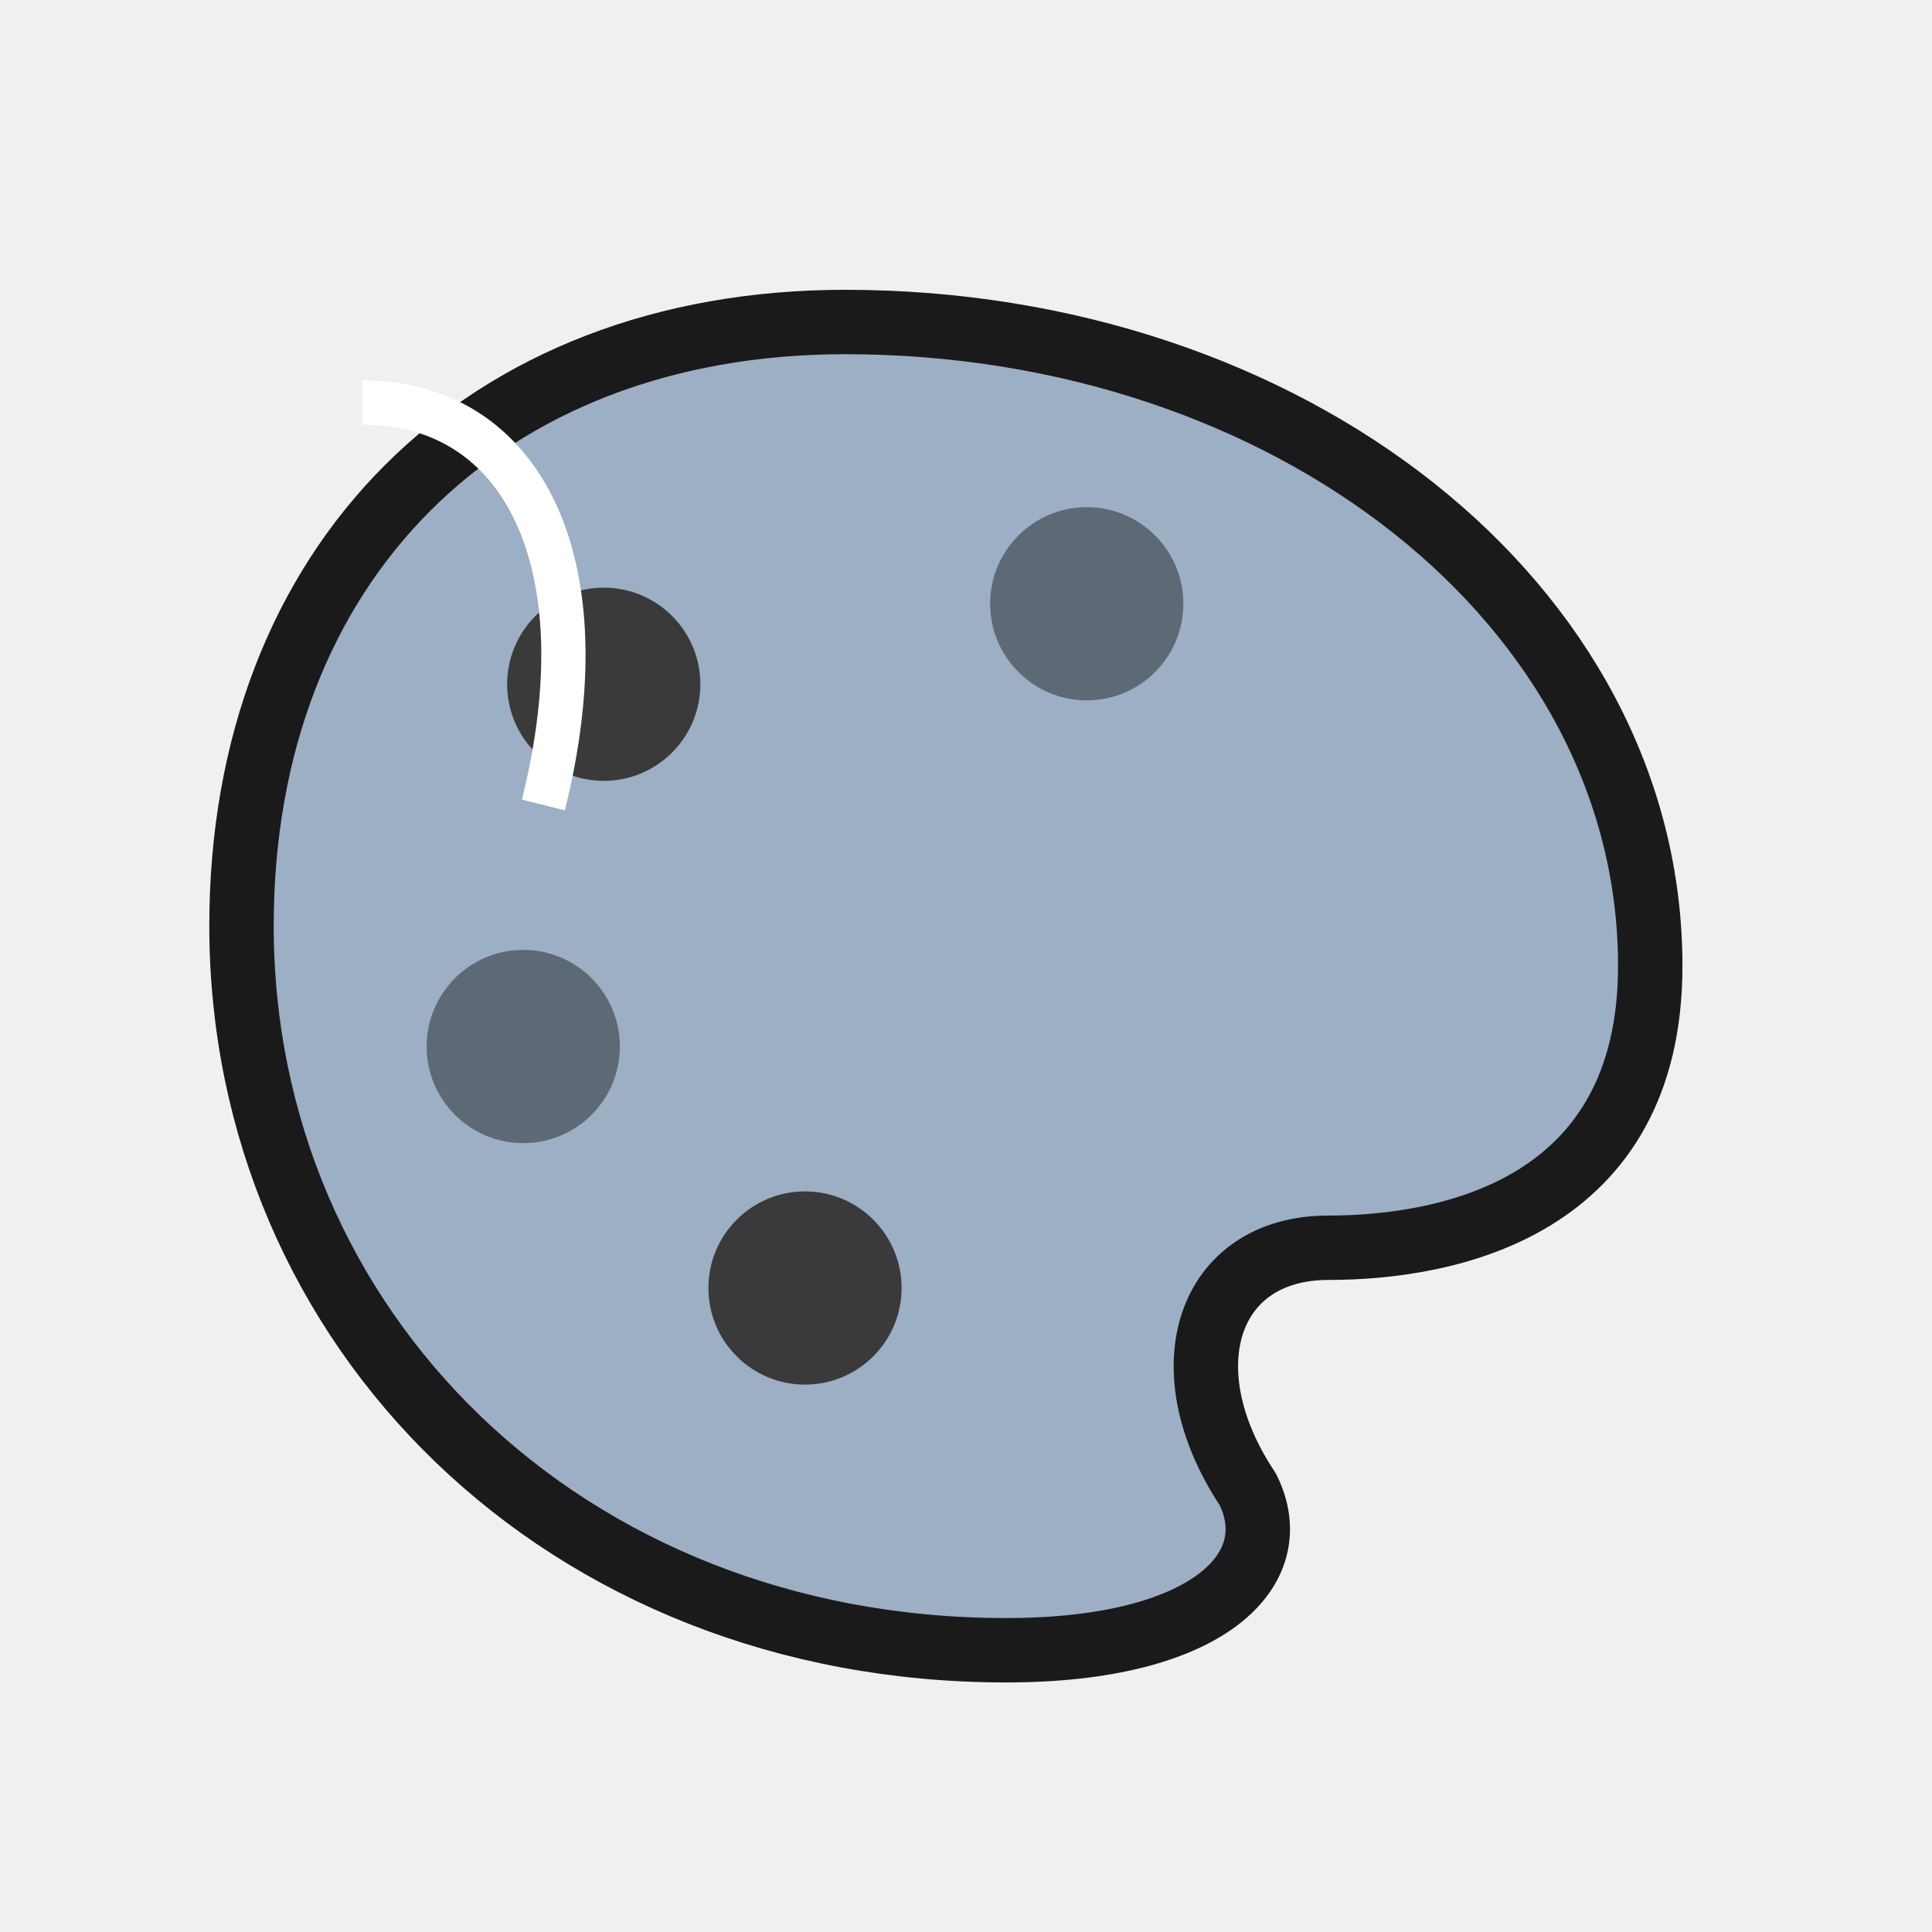
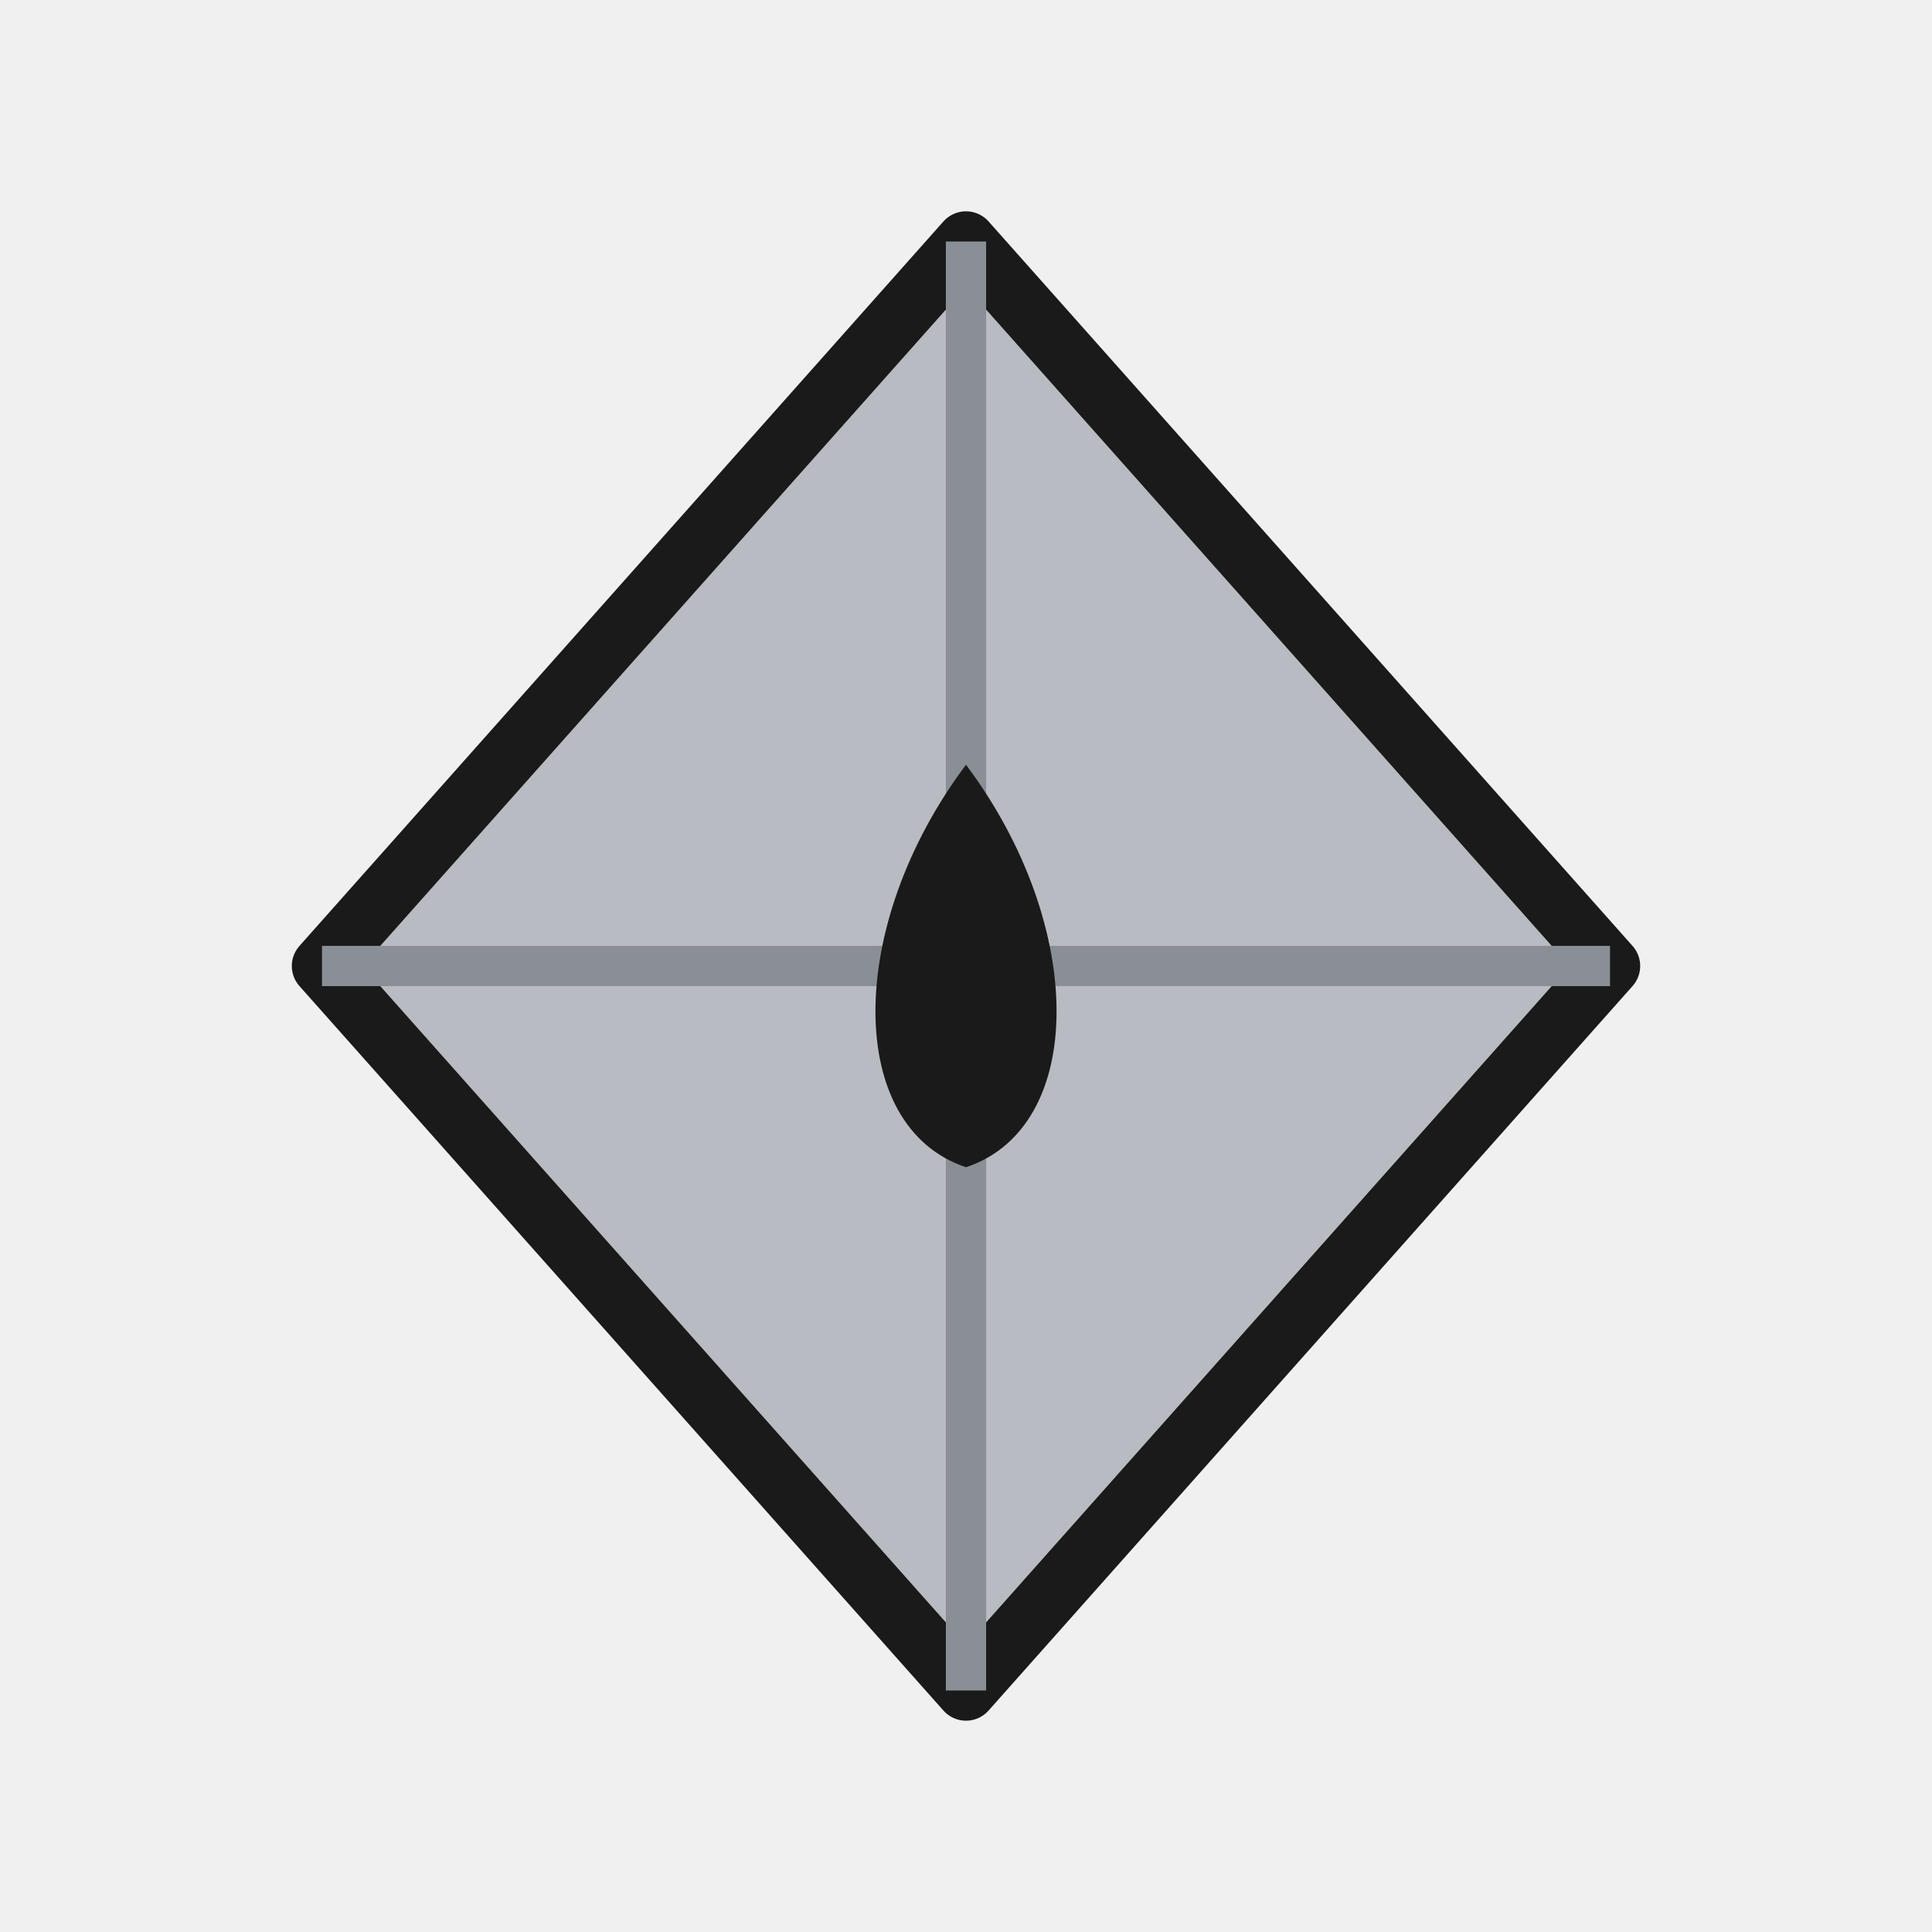
<svg xmlns="http://www.w3.org/2000/svg" width="48" height="48" viewBox="0 0 48 48">
-   <path d="M21 8 C32 8 41 15 41 24 C41 30 36 31 33 31 C30 31 29 34 31 37 C32 39 30 41 25 41 C14 41 6 33 6 23 C6 14 12 8 21 8 Z" fill="#9cafc4" stroke="#1a1a1a" stroke-width="1.6" stroke-linejoin="round" />
-   <circle cx="15" cy="17" r="2.4" fill="#3a3a3a" />
-   <circle cx="13" cy="26" r="2.4" fill="#5d6975" />
-   <circle cx="20" cy="32" r="2.4" fill="#3a3a3a" />
-   <circle cx="27" cy="15" r="2.4" fill="#5d6975" />
-   <path d="M9 10 C13 10 15 14 13.5 20" fill="none" stroke="#ffffff" stroke-width="1.1" />
+   <path d="M24 6 L40 24 L24 42 L8 24 Z" fill="#b8bcc2" stroke="#1a1a1a" stroke-width="1.5" stroke-linejoin="round" />
+   <path d="M24 6 V42 M8 24 H40" stroke="#8a8f96" stroke-width="1" />
+   <path d="M24 19 C21 23 21 28 24 29 C27 28 27 23 24 19 Z" fill="#1a1a1a" />
</svg>
